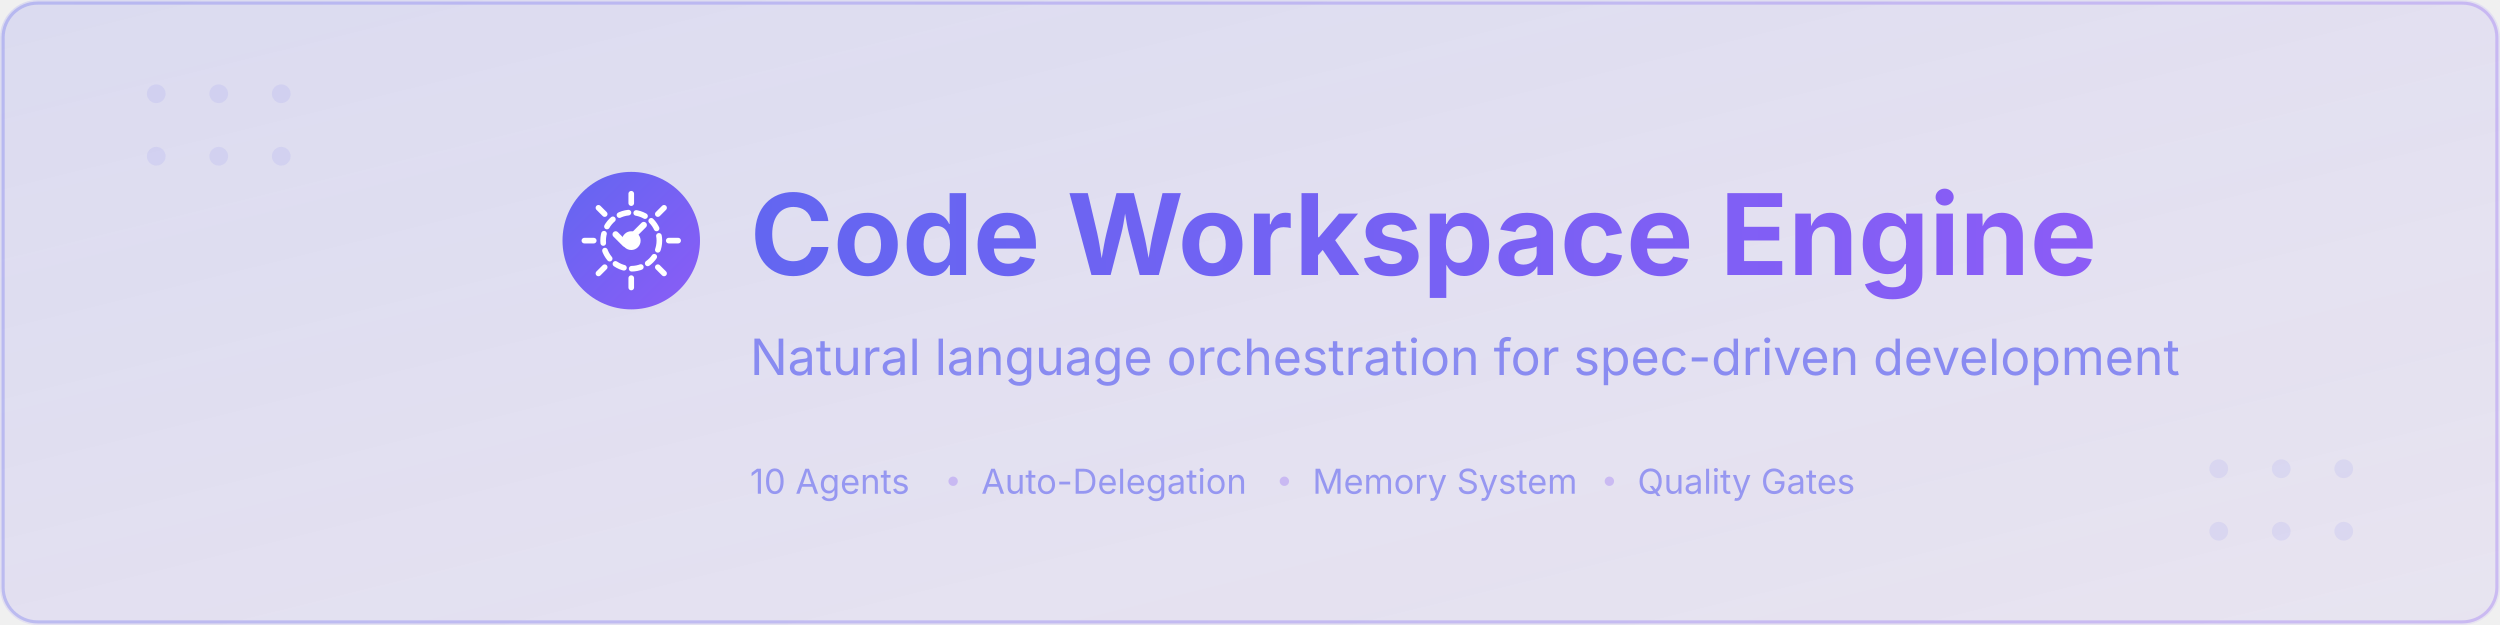
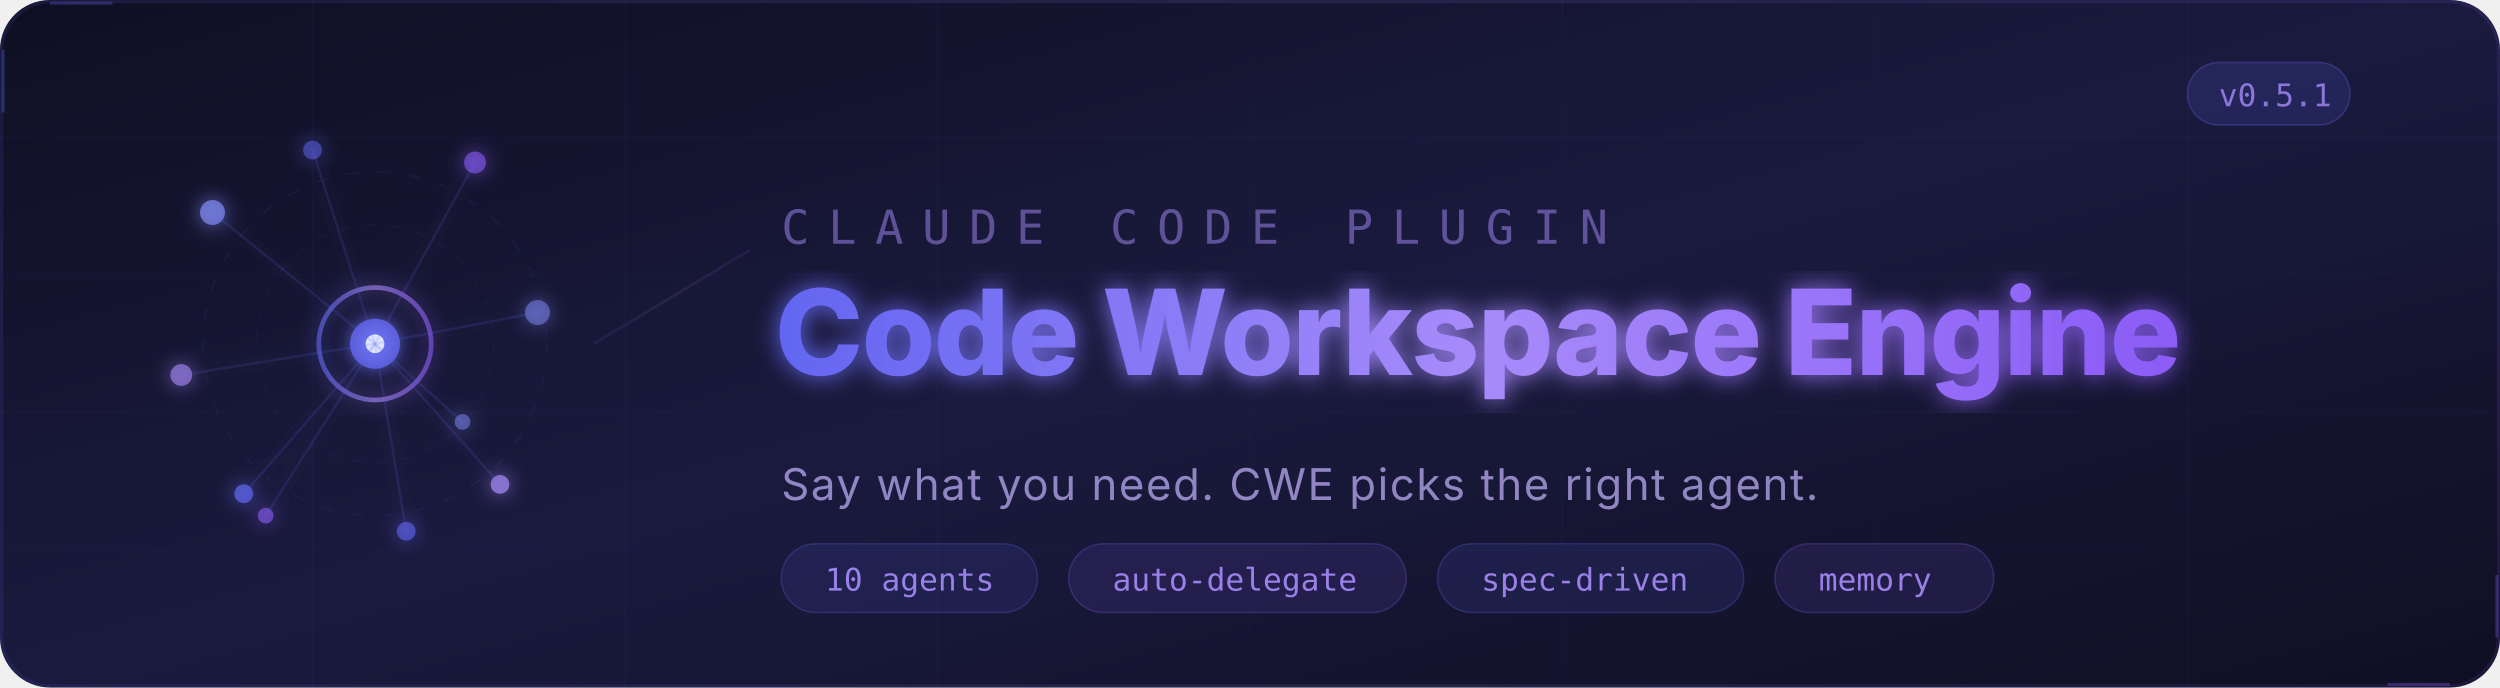
- <svg xmlns="http://www.w3.org/2000/svg" viewBox="0 0 800 200" width="800" height="200">
+ <svg xmlns="http://www.w3.org/2000/svg" viewBox="0 0 800 220" width="800" height="220">
  <defs>
    <linearGradient id="bg" x1="0%" y1="0%" x2="100%" y2="100%">
-       <stop offset="0%" stop-color="#6366f1" stop-opacity="0.15" />
-       <stop offset="100%" stop-color="#8b5cf6" stop-opacity="0.08" />
+       <stop offset="0%" stop-color="#0f0f23" />
+       <stop offset="50%" stop-color="#1a1a3e" />
+       <stop offset="100%" stop-color="#0f0f23" />
    </linearGradient>
-     <linearGradient id="accent" x1="0%" y1="0%" x2="100%" y2="0%">
+     <linearGradient id="glow" x1="0%" y1="0%" x2="100%" y2="0%">
      <stop offset="0%" stop-color="#6366f1" />
+       <stop offset="50%" stop-color="#a78bfa" />
      <stop offset="100%" stop-color="#8b5cf6" />
    </linearGradient>
-     <linearGradient id="icon" x1="0%" y1="0%" x2="100%" y2="100%">
-       <stop offset="0%" stop-color="#6366f1" />
-       <stop offset="100%" stop-color="#8b5cf6" />
+     <linearGradient id="line" x1="0%" y1="0%" x2="100%" y2="0%">
+       <stop offset="0%" stop-color="#6366f1" stop-opacity="0" />
+       <stop offset="20%" stop-color="#6366f1" stop-opacity="0.6" />
+       <stop offset="80%" stop-color="#8b5cf6" stop-opacity="0.6" />
+       <stop offset="100%" stop-color="#8b5cf6" stop-opacity="0" />
    </linearGradient>
+     <filter id="nodeGlow" x="-50%" y="-50%" width="200%" height="200%">
+       <feGaussianBlur stdDeviation="3" result="blur" />
+       <feComposite in="SourceGraphic" in2="blur" operator="over" />
+     </filter>
+     <filter id="textGlow" x="-10%" y="-10%" width="120%" height="120%">
+       <feGaussianBlur stdDeviation="4" result="blur" />
+       <feComposite in="SourceGraphic" in2="blur" operator="over" />
+     </filter>
+     <radialGradient id="orb" cx="50%" cy="50%" r="50%">
+       <stop offset="0%" stop-color="#a78bfa" />
+       <stop offset="100%" stop-color="#6366f1" stop-opacity="0" />
+     </radialGradient>
  </defs>
-   <rect width="800" height="200" rx="12" fill="url(#bg)" />
-   <rect x="1" y="1" width="798" height="198" rx="11" fill="none" stroke="url(#accent)" stroke-opacity="0.3" />
-   <g fill="#6366f1" opacity="0.1">
-     <circle cx="50" cy="30" r="3" />
-     <circle cx="70" cy="30" r="3" />
-     <circle cx="90" cy="30" r="3" />
-     <circle cx="50" cy="50" r="3" />
-     <circle cx="70" cy="50" r="3" />
-     <circle cx="90" cy="50" r="3" />
-     <circle cx="710" cy="150" r="3" />
-     <circle cx="730" cy="150" r="3" />
-     <circle cx="750" cy="150" r="3" />
-     <circle cx="710" cy="170" r="3" />
-     <circle cx="730" cy="170" r="3" />
-     <circle cx="750" cy="170" r="3" />
+   <rect width="800" height="220" rx="16" fill="url(#bg)" />
+   <g stroke="#6366f1" stroke-opacity="0.04" stroke-width="0.5">
+     <line x1="0" y1="44" x2="800" y2="44" />
+     <line x1="0" y1="88" x2="800" y2="88" />
+     <line x1="0" y1="132" x2="800" y2="132" />
+     <line x1="0" y1="176" x2="800" y2="176" />
+     <line x1="100" y1="0" x2="100" y2="220" />
+     <line x1="200" y1="0" x2="200" y2="220" />
+     <line x1="300" y1="0" x2="300" y2="220" />
+     <line x1="400" y1="0" x2="400" y2="220" />
+     <line x1="500" y1="0" x2="500" y2="220" />
+     <line x1="600" y1="0" x2="600" y2="220" />
+     <line x1="700" y1="0" x2="700" y2="220" />
  </g>
-   <g transform="translate(180, 55)">
-     <circle cx="22" cy="22" r="22" fill="url(#icon)" />
-     <g fill="none" stroke="#fff" stroke-width="1.8" stroke-linecap="round">
-       <circle cx="22" cy="22" r="9" stroke-dasharray="3 2.5" />
-       <circle cx="22" cy="22" r="3" fill="#fff" stroke="none" />
-       <path d="M22 10v-3M22 37v-3M10 22h-3M37 22h-3" />
-       <path d="M30.5 13.5l2-2M11.5 32.5l2-2M30.5 30.5l2 2M11.5 11.5l2 2" />
+   <g filter="url(#nodeGlow)">
+     <circle cx="120" cy="110" r="18" fill="none" stroke="url(#glow)" stroke-width="1.5" stroke-opacity="0.6" />
+     <circle cx="120" cy="110" r="8" fill="#6366f1" opacity="0.8" />
+     <circle cx="120" cy="110" r="3" fill="#e0e7ff" />
+     <circle cx="68" cy="68" r="4" fill="#818cf8" opacity="0.7" />
+     <circle cx="58" cy="120" r="3.5" fill="#a78bfa" opacity="0.6" />
+     <circle cx="78" cy="158" r="3" fill="#6366f1" opacity="0.7" />
+     <circle cx="152" cy="52" r="3.5" fill="#8b5cf6" opacity="0.6" />
+     <circle cx="172" cy="100" r="4" fill="#818cf8" opacity="0.5" />
+     <circle cx="160" cy="155" r="3" fill="#a78bfa" opacity="0.7" />
+     <circle cx="100" cy="48" r="3" fill="#6366f1" opacity="0.5" />
+     <circle cx="85" cy="165" r="2.5" fill="#8b5cf6" opacity="0.6" />
+     <circle cx="148" cy="135" r="2.5" fill="#818cf8" opacity="0.5" />
+     <circle cx="130" cy="170" r="3" fill="#6366f1" opacity="0.6" />
+     <g stroke="#6366f1" stroke-opacity="0.15" stroke-width="0.8">
+       <line x1="120" y1="110" x2="68" y2="68" />
+       <line x1="120" y1="110" x2="58" y2="120" />
+       <line x1="120" y1="110" x2="78" y2="158" />
+       <line x1="120" y1="110" x2="152" y2="52" />
+       <line x1="120" y1="110" x2="172" y2="100" />
+       <line x1="120" y1="110" x2="160" y2="155" />
+       <line x1="120" y1="110" x2="100" y2="48" />
+       <line x1="120" y1="110" x2="85" y2="165" />
+       <line x1="120" y1="110" x2="148" y2="135" />
+       <line x1="120" y1="110" x2="130" y2="170" />
    </g>
-     <path d="M17 20l3 3 6-6" fill="none" stroke="#fff" stroke-width="2" stroke-linecap="round" stroke-linejoin="round" />
+     <circle cx="120" cy="110" r="55" fill="none" stroke="#6366f1" stroke-opacity="0.08" stroke-width="0.5" stroke-dasharray="4 6" />
+     <circle cx="120" cy="110" r="38" fill="none" stroke="#8b5cf6" stroke-opacity="0.06" stroke-width="0.5" stroke-dasharray="3 5" />
  </g>
-   <text x="240" y="88" font-family="system-ui, -apple-system, 'Segoe UI', sans-serif" font-size="36" font-weight="700" fill="url(#accent)">Code Workspace Engine</text>
-   <text x="240" y="120" font-family="system-ui, -apple-system, 'Segoe UI', sans-serif" font-size="16" fill="#6366f1" opacity="0.7">Natural language orchestration for spec-driven development</text>
-   <line x1="240" y1="135" x2="580" y2="135" stroke="url(#accent)" stroke-opacity="0.2" stroke-width="1" />
-   <g font-family="system-ui, -apple-system, 'Segoe UI', sans-serif" font-size="11" fill="#6366f1" opacity="0.6">
-     <text x="240" y="158">10 Agents</text>
-     <text x="314" y="158">Auto-Delegation</text>
-     <text x="420" y="158">Memory System</text>
-     <text x="524" y="158">Quality Gates</text>
+   <line x1="190" y1="110" x2="240" y2="80" stroke="url(#glow)" stroke-opacity="0.1" stroke-width="1" />
+   <text x="250" y="78" font-family="'SF Mono', 'Fira Code', 'JetBrains Mono', monospace" font-size="15" font-weight="400" fill="#a78bfa" opacity="0.5" letter-spacing="6">CLAUDE CODE PLUGIN</text>
+   <g filter="url(#textGlow)">
+     <text x="248" y="120" font-family="system-ui, -apple-system, 'Segoe UI', sans-serif" font-size="38" font-weight="800" fill="url(#glow)" letter-spacing="-0.5">Code Workspace Engine</text>
  </g>
-   <g fill="#8b5cf6" opacity="0.3">
-     <circle cx="305" cy="154" r="1.5" />
-     <circle cx="411" cy="154" r="1.5" />
-     <circle cx="515" cy="154" r="1.5" />
+   <line x1="250" y1="138" x2="620" y2="138" stroke="url(#line)" stroke-width="1" />
+   <text x="250" y="160" font-family="system-ui, -apple-system, 'Segoe UI', sans-serif" font-size="14" fill="#c4b5fd" opacity="0.7" letter-spacing="0.5">Say what you need. CWE picks the right agent.</text>
+   <g font-family="'SF Mono', 'Fira Code', 'JetBrains Mono', monospace" font-size="10">
+     <rect x="250" y="174" width="82" height="22" rx="11" fill="#6366f1" fill-opacity="0.12" stroke="#6366f1" stroke-opacity="0.25" stroke-width="0.5" />
+     <text x="264" y="189" fill="#a78bfa" opacity="0.9">10 agents</text>
+     <rect x="342" y="174" width="108" height="22" rx="11" fill="#8b5cf6" fill-opacity="0.12" stroke="#8b5cf6" stroke-opacity="0.25" stroke-width="0.5" />
+     <text x="356" y="189" fill="#a78bfa" opacity="0.9">auto-delegate</text>
+     <rect x="460" y="174" width="98" height="22" rx="11" fill="#6366f1" fill-opacity="0.12" stroke="#6366f1" stroke-opacity="0.25" stroke-width="0.5" />
+     <text x="474" y="189" fill="#a78bfa" opacity="0.9">spec-driven</text>
+     <rect x="568" y="174" width="70" height="22" rx="11" fill="#8b5cf6" fill-opacity="0.12" stroke="#8b5cf6" stroke-opacity="0.25" stroke-width="0.5" />
+     <text x="582" y="189" fill="#a78bfa" opacity="0.9">memory</text>
  </g>
+   <g transform="translate(700, 20)">
+     <rect width="52" height="20" rx="10" fill="#6366f1" fill-opacity="0.15" stroke="#6366f1" stroke-opacity="0.3" stroke-width="0.5" />
+     <text x="10" y="14" font-family="'SF Mono', 'Fira Code', monospace" font-size="10" fill="#a78bfa" opacity="0.8">v0.5.1</text>
+   </g>
+   <path d="M16 1h20" stroke="#6366f1" stroke-opacity="0.3" stroke-width="1" />
+   <path d="M1 16v20" stroke="#6366f1" stroke-opacity="0.3" stroke-width="1" />
+   <path d="M764 219h20" stroke="#8b5cf6" stroke-opacity="0.3" stroke-width="1" />
+   <path d="M799 184v20" stroke="#8b5cf6" stroke-opacity="0.3" stroke-width="1" />
+   <rect x="0.5" y="0.5" width="799" height="219" rx="16" fill="none" stroke="url(#glow)" stroke-opacity="0.12" />
</svg>
